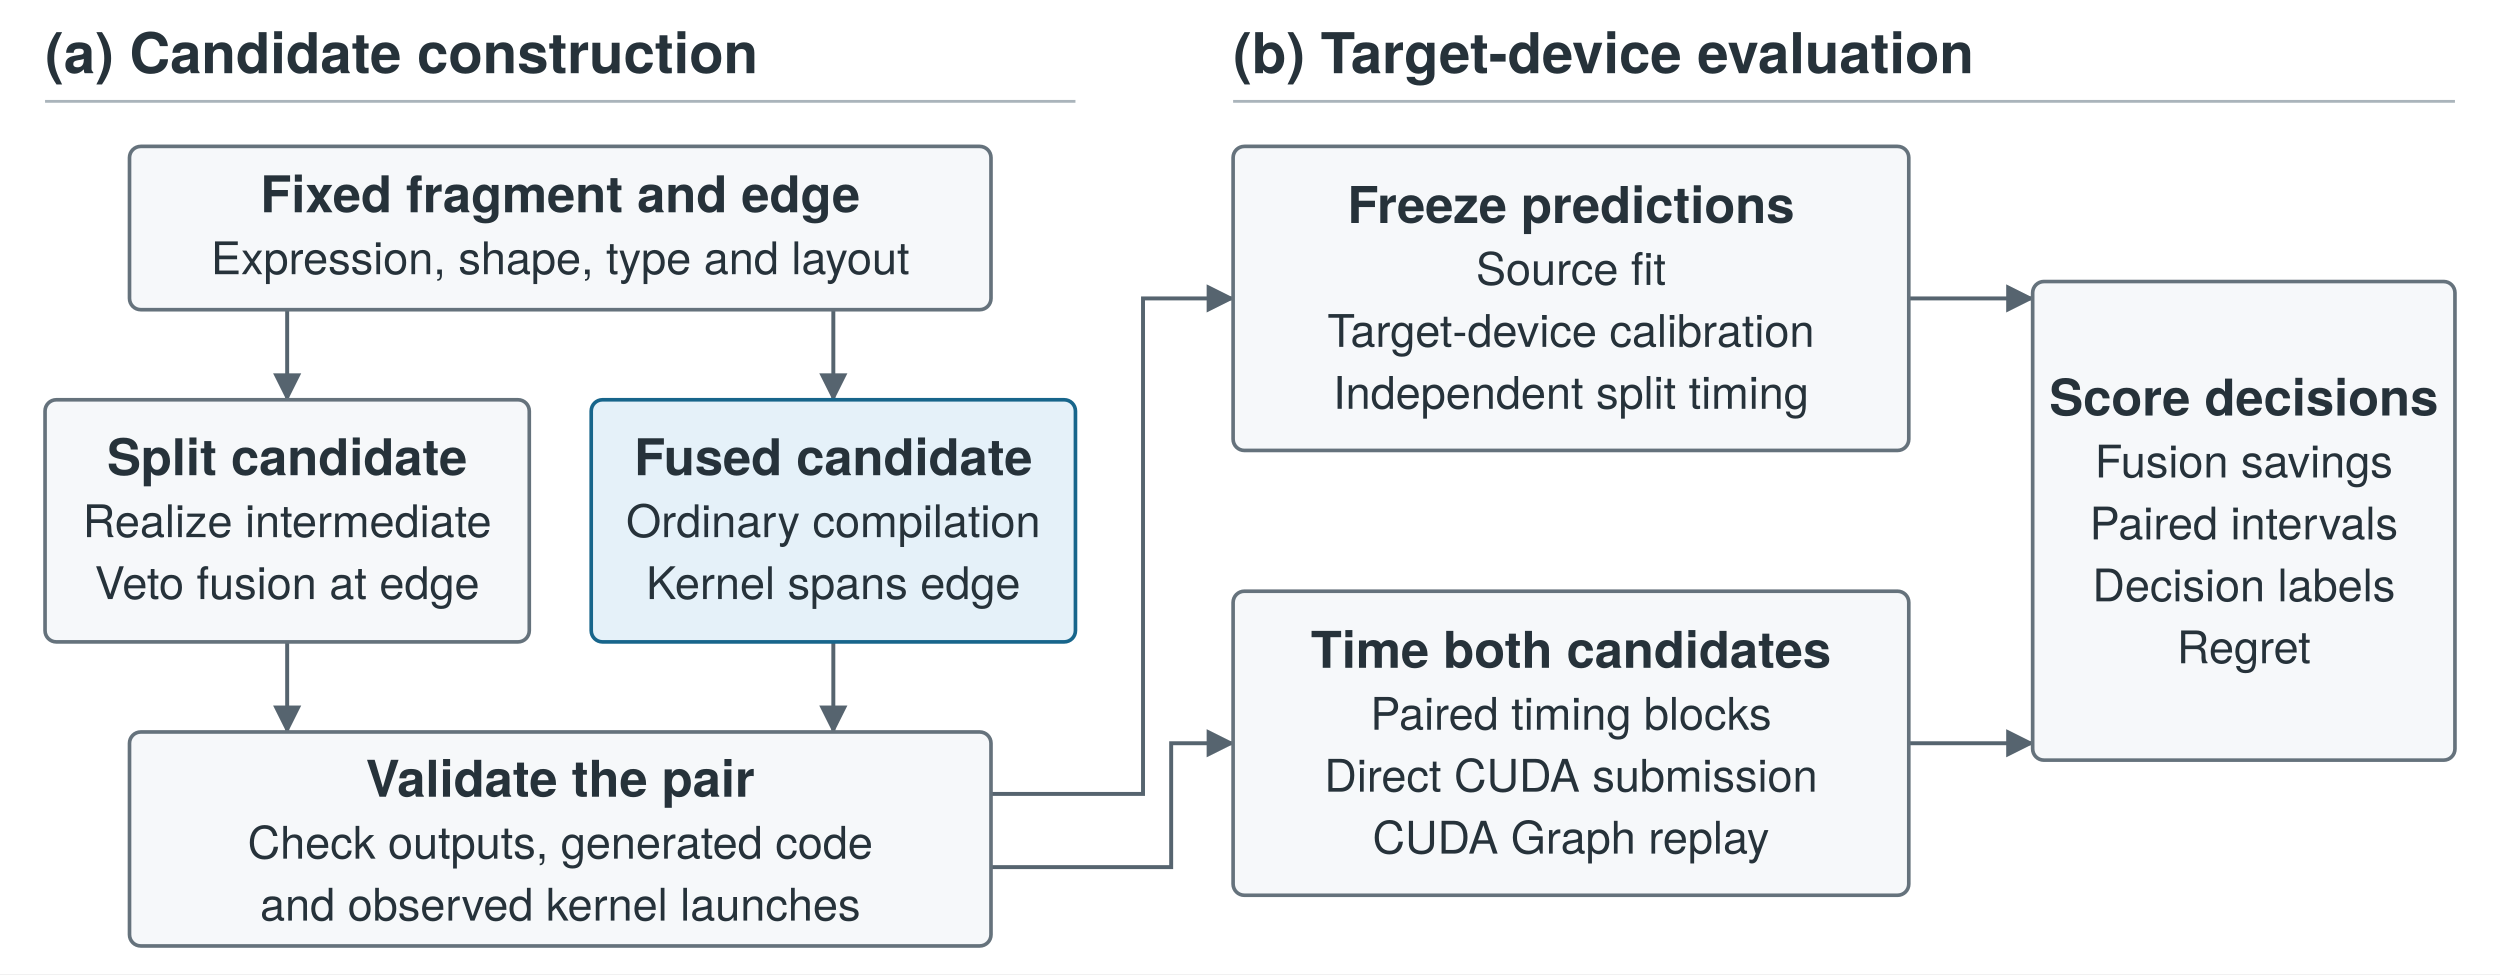
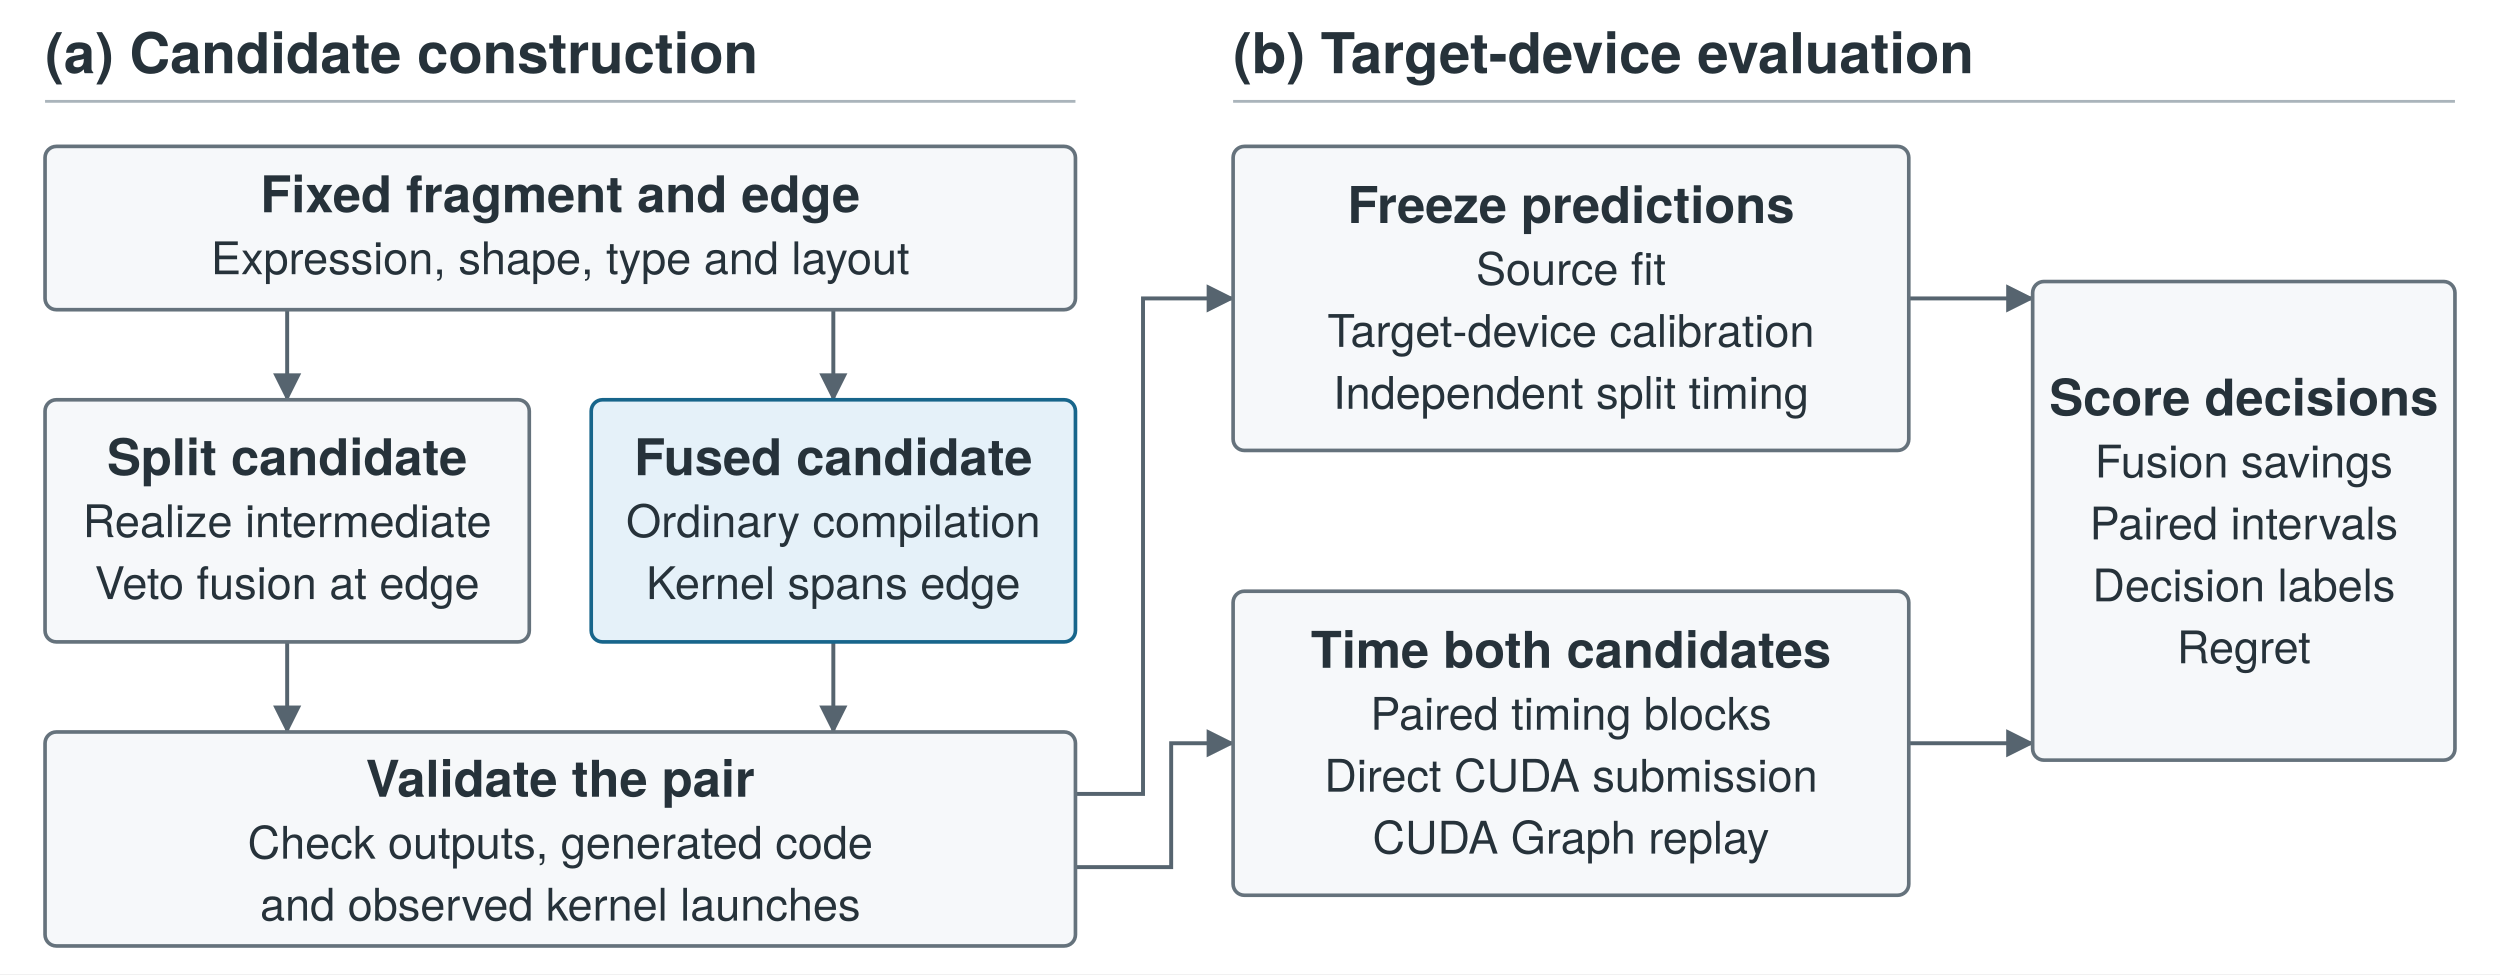
<svg xmlns="http://www.w3.org/2000/svg" viewBox="0 0 444 173" width="444pt" height="173pt" font-family="TeX Gyre Heros, Helvetica, Arial, sans-serif" font-size="8" fill="#26323A">
  <rect width="444" height="173" fill="white" />
  <defs>
    <marker id="head" markerWidth="5" markerHeight="5" refX="4.7" refY="2.5" orient="auto" markerUnits="userSpaceOnUse">
      <path d="M 0 0 L 5 2.5 L 0 5 Z" fill="#56646F" />
    </marker>
  </defs>
  <g id="a:build" data-kind="annotation">
    <text x="8" y="13" font-size="10" font-weight="bold">(a) Candidate construction</text>
  </g>
  <g id="a:evaluate" data-kind="annotation">
    <text x="219" y="13" font-size="10" font-weight="bold">(b) Target-device evaluation</text>
  </g>
  <path d="M 8 18 H 191 M 219 18 H 436" stroke="#AAB4BB" stroke-width="0.5" />
  <g id="e:fragment-to-split" data-kind="edge" data-from="fragment" data-to="split">
    <path d="M 51 55 V 71" fill="none" stroke="#56646F" stroke-width="0.7" marker-end="url(#head)" />
  </g>
  <g id="e:fragment-to-fused" data-kind="edge" data-from="fragment" data-to="fused">
    <path d="M 148 55 V 71" fill="none" stroke="#56646F" stroke-width="0.7" marker-end="url(#head)" />
  </g>
  <g id="e:split-to-verify" data-kind="edge" data-from="split" data-to="verify">
    <path d="M 51 114 V 130" fill="none" stroke="#56646F" stroke-width="0.7" marker-end="url(#head)" />
  </g>
  <g id="e:fused-to-verify" data-kind="edge" data-from="fused" data-to="verify">
    <path d="M 148 114 V 130" fill="none" stroke="#56646F" stroke-width="0.7" marker-end="url(#head)" />
  </g>
  <g id="e:verify-to-predict" data-kind="edge" data-from="verify" data-to="predict">
-     <path d="M 176 141 H 203 V 53 H 219" fill="none" stroke="#56646F" stroke-width="0.7" marker-end="url(#head)" />
+     <path d="M 191 141 H 203 V 53 H 219" fill="none" stroke="#56646F" stroke-width="0.7" marker-end="url(#head)" />
  </g>
  <g id="e:verify-to-measure" data-kind="edge" data-from="verify" data-to="measure">
-     <path d="M 176 154 H 208 V 132 H 219" fill="none" stroke="#56646F" stroke-width="0.7" marker-end="url(#head)" />
+     <path d="M 191 154 H 208 V 132 H 219" fill="none" stroke="#56646F" stroke-width="0.7" marker-end="url(#head)" />
  </g>
  <g id="e:predict-to-score" data-kind="edge" data-from="predict" data-to="score">
    <path d="M 339 53 H 361" fill="none" stroke="#56646F" stroke-width="0.7" marker-end="url(#head)" />
  </g>
  <g id="e:measure-to-score" data-kind="edge" data-from="measure" data-to="score">
    <path d="M 339 132 H 361" fill="none" stroke="#56646F" stroke-width="0.7" marker-end="url(#head)" />
  </g>
  <g id="n:fragment" data-kind="node">
-     <rect x="23" y="26" width="153" height="29" rx="2" fill="#F6F8FA" stroke="#65727C" stroke-width="0.65" />
+     <rect x="8" y="26" width="183" height="29" rx="2" fill="#F6F8FA" stroke="#65727C" stroke-width="0.65" />
    <text x="99.5" y="37.7" font-size="9" font-weight="bold" text-anchor="middle">Fixed fragment and edge</text>
    <text x="99.5" y="48.7" text-anchor="middle">Expression, shape, type and layout</text>
  </g>
  <g id="n:split" data-kind="node">
    <rect x="8" y="71" width="86" height="43" rx="2" fill="#F6F8FA" stroke="#65727C" stroke-width="0.65" />
    <text x="51.0" y="84.4" font-size="9" font-weight="bold" text-anchor="middle">Split candidate</text>
    <text x="51.0" y="95.4" text-anchor="middle">Realize intermediate</text>
    <text x="51.0" y="106.4" text-anchor="middle">Veto fusion at edge</text>
  </g>
  <g id="n:fused" data-kind="node">
    <rect x="105" y="71" width="86" height="43" rx="2" fill="#E5F1F9" stroke="#17658B" stroke-width="0.65" />
    <text x="148.0" y="84.4" font-size="9" font-weight="bold" text-anchor="middle">Fused candidate</text>
    <text x="148.0" y="95.4" text-anchor="middle">Ordinary compilation</text>
    <text x="148.0" y="106.4" text-anchor="middle">Kernel spans edge</text>
  </g>
  <g id="n:verify" data-kind="node">
-     <rect x="23" y="130" width="153" height="38" rx="2" fill="#F6F8FA" stroke="#65727C" stroke-width="0.65" />
+     <rect x="8" y="130" width="183" height="38" rx="2" fill="#F6F8FA" stroke="#65727C" stroke-width="0.65" />
    <text x="99.5" y="141.5" font-size="9" font-weight="bold" text-anchor="middle">Validate the pair</text>
    <text x="99.5" y="152.5" text-anchor="middle">Check outputs, generated code</text>
    <text x="99.5" y="163.5" text-anchor="middle">and observed kernel launches</text>
  </g>
  <g id="n:predict" data-kind="node">
    <rect x="219" y="26" width="120" height="54" rx="2" fill="#F6F8FA" stroke="#65727C" stroke-width="0.65" />
    <text x="279.0" y="39.6" font-size="9" font-weight="bold" text-anchor="middle">Freeze predictions</text>
    <text x="279.0" y="50.6" text-anchor="middle">Source fit</text>
    <text x="279.0" y="61.6" text-anchor="middle">Target-device calibration</text>
    <text x="279.0" y="72.6" text-anchor="middle">Independent split timing</text>
  </g>
  <g id="n:measure" data-kind="node">
    <rect x="219" y="105" width="120" height="54" rx="2" fill="#F6F8FA" stroke="#65727C" stroke-width="0.65" />
    <text x="279.0" y="118.6" font-size="9" font-weight="bold" text-anchor="middle">Time both candidates</text>
    <text x="279.0" y="129.6" text-anchor="middle">Paired timing blocks</text>
    <text x="279.0" y="140.6" text-anchor="middle">Direct CUDA submission</text>
    <text x="279.0" y="151.6" text-anchor="middle">CUDA Graph replay</text>
  </g>
  <g id="n:score" data-kind="node">
    <rect x="361" y="50" width="75" height="85" rx="2" fill="#F6F8FA" stroke="#65727C" stroke-width="0.65" />
    <text x="398.5" y="73.8" font-size="9" font-weight="bold" text-anchor="middle">Score decisions</text>
    <text x="398.5" y="84.8" text-anchor="middle">Fusion savings</text>
    <text x="398.5" y="95.8" text-anchor="middle">Paired intervals</text>
    <text x="398.5" y="106.8" text-anchor="middle">Decision labels</text>
    <text x="398.5" y="117.8" text-anchor="middle">Regret</text>
  </g>
</svg>
